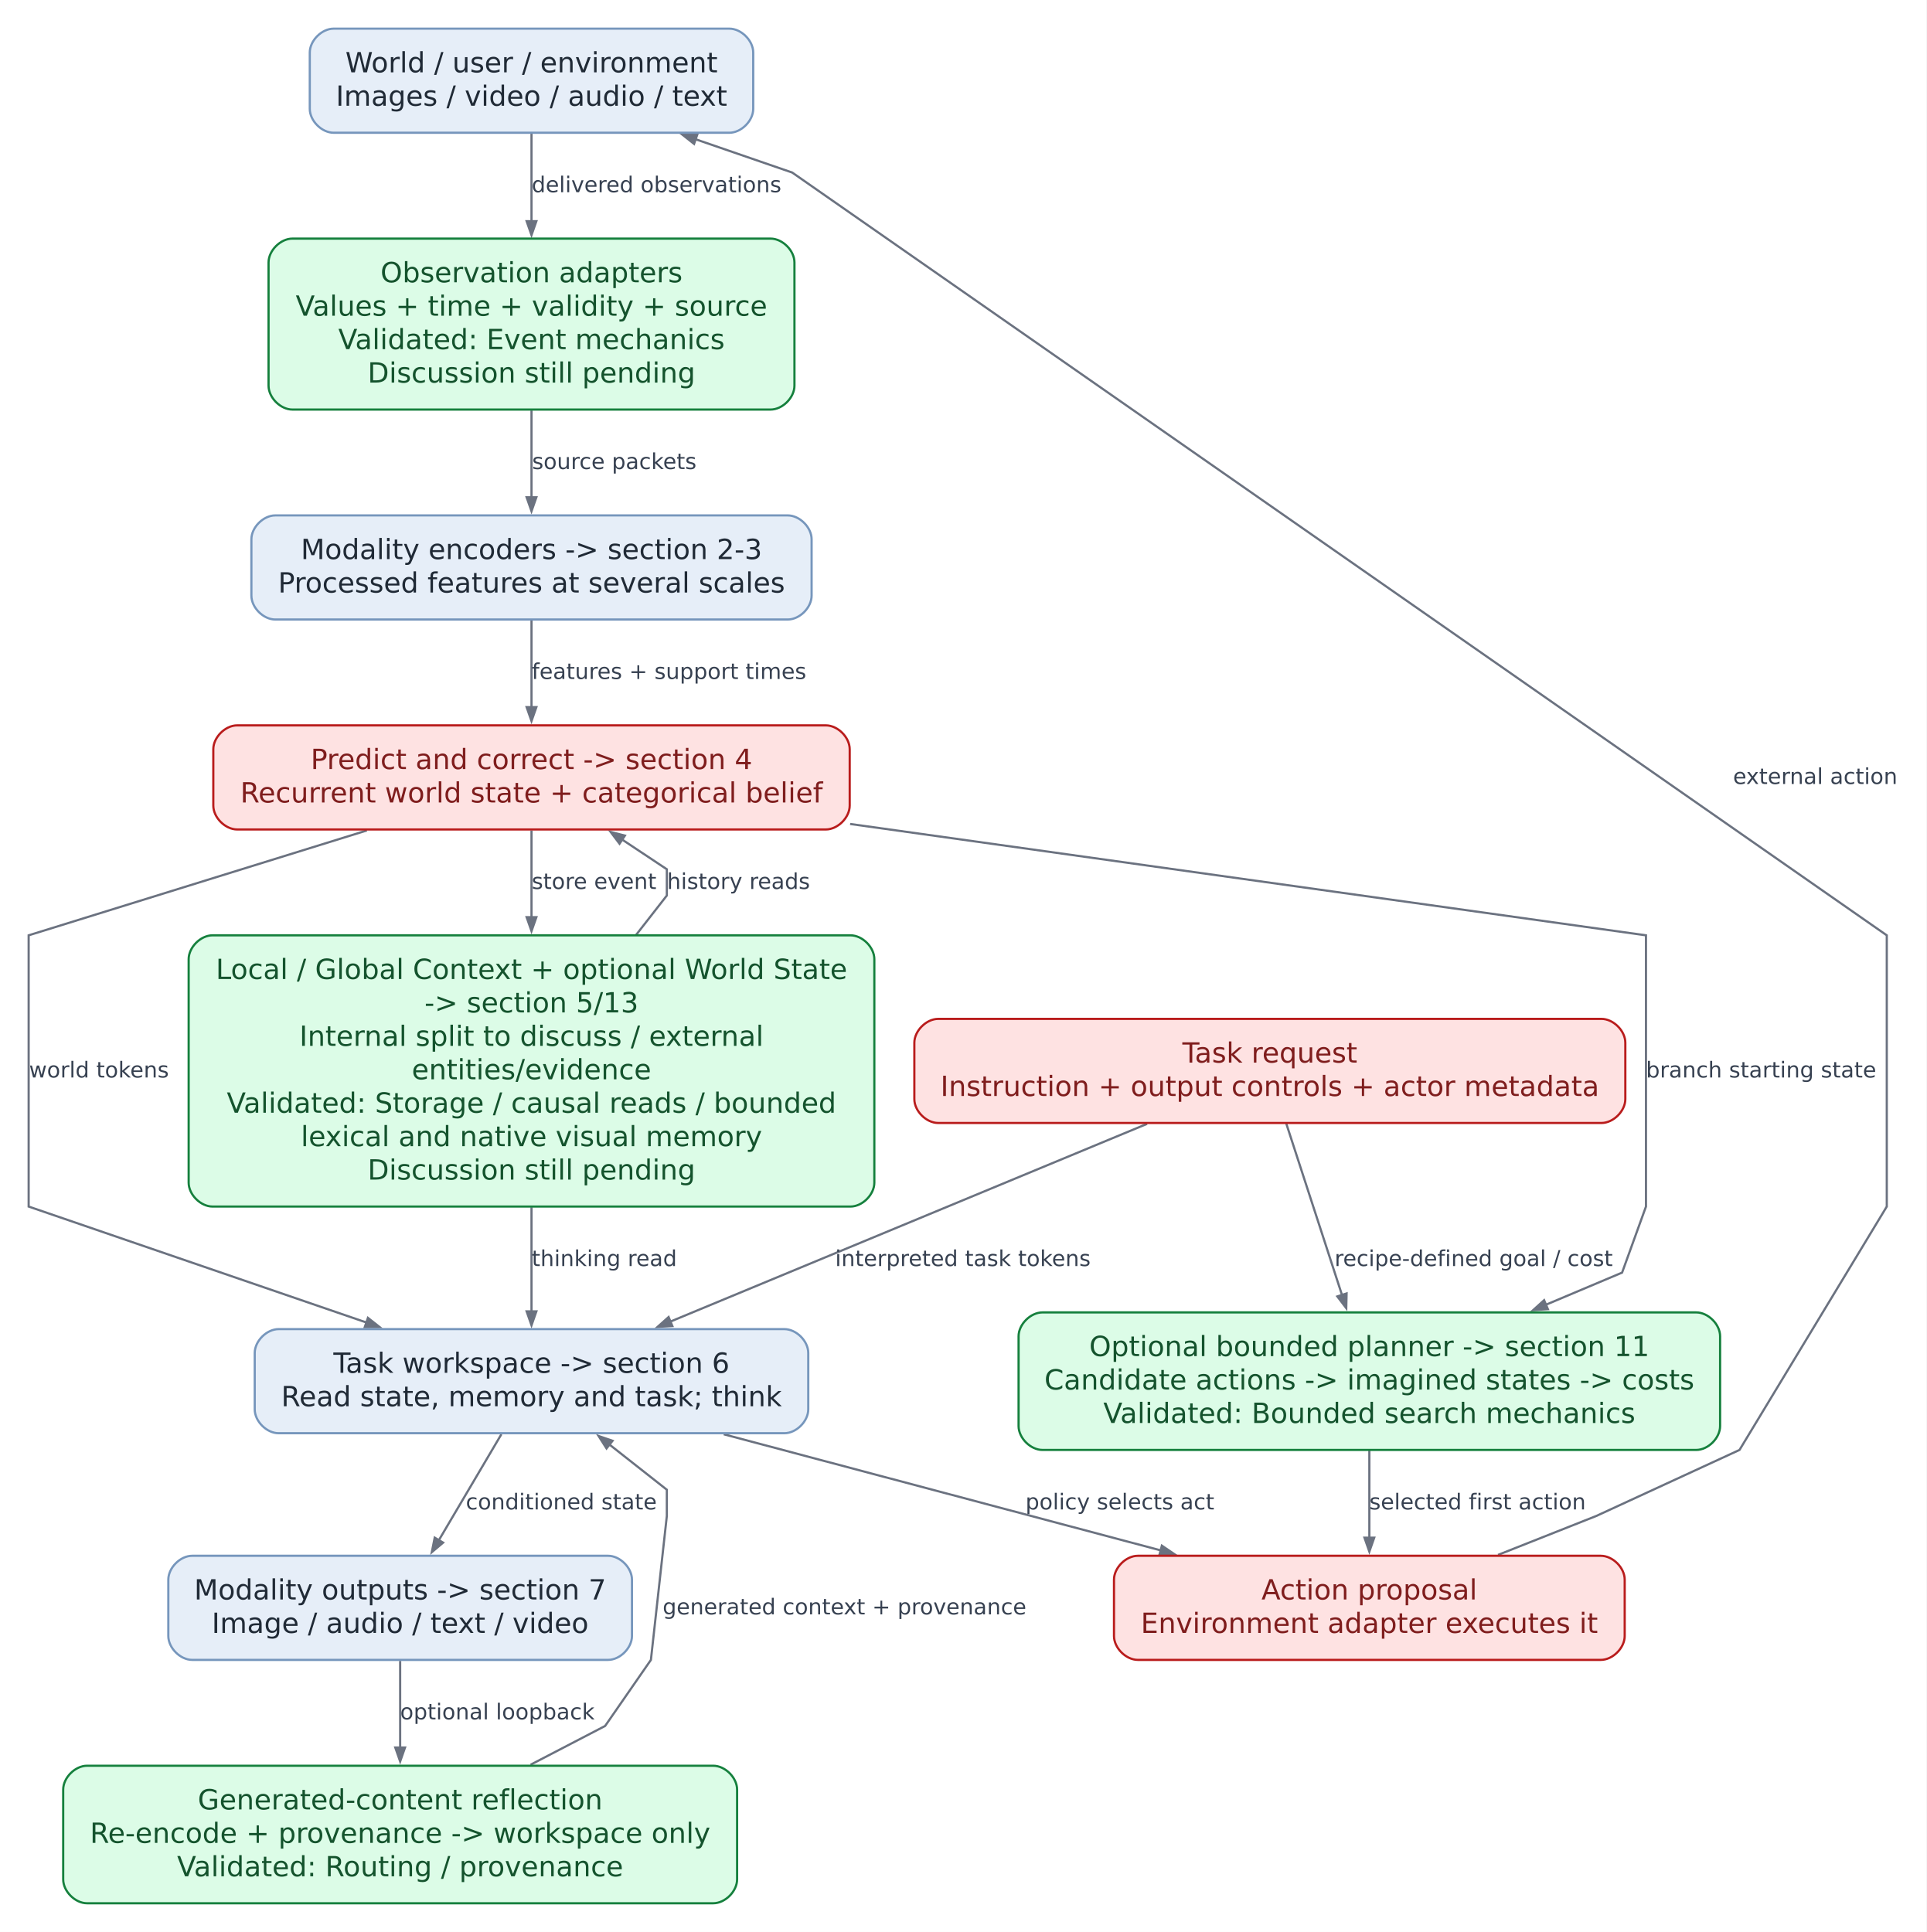
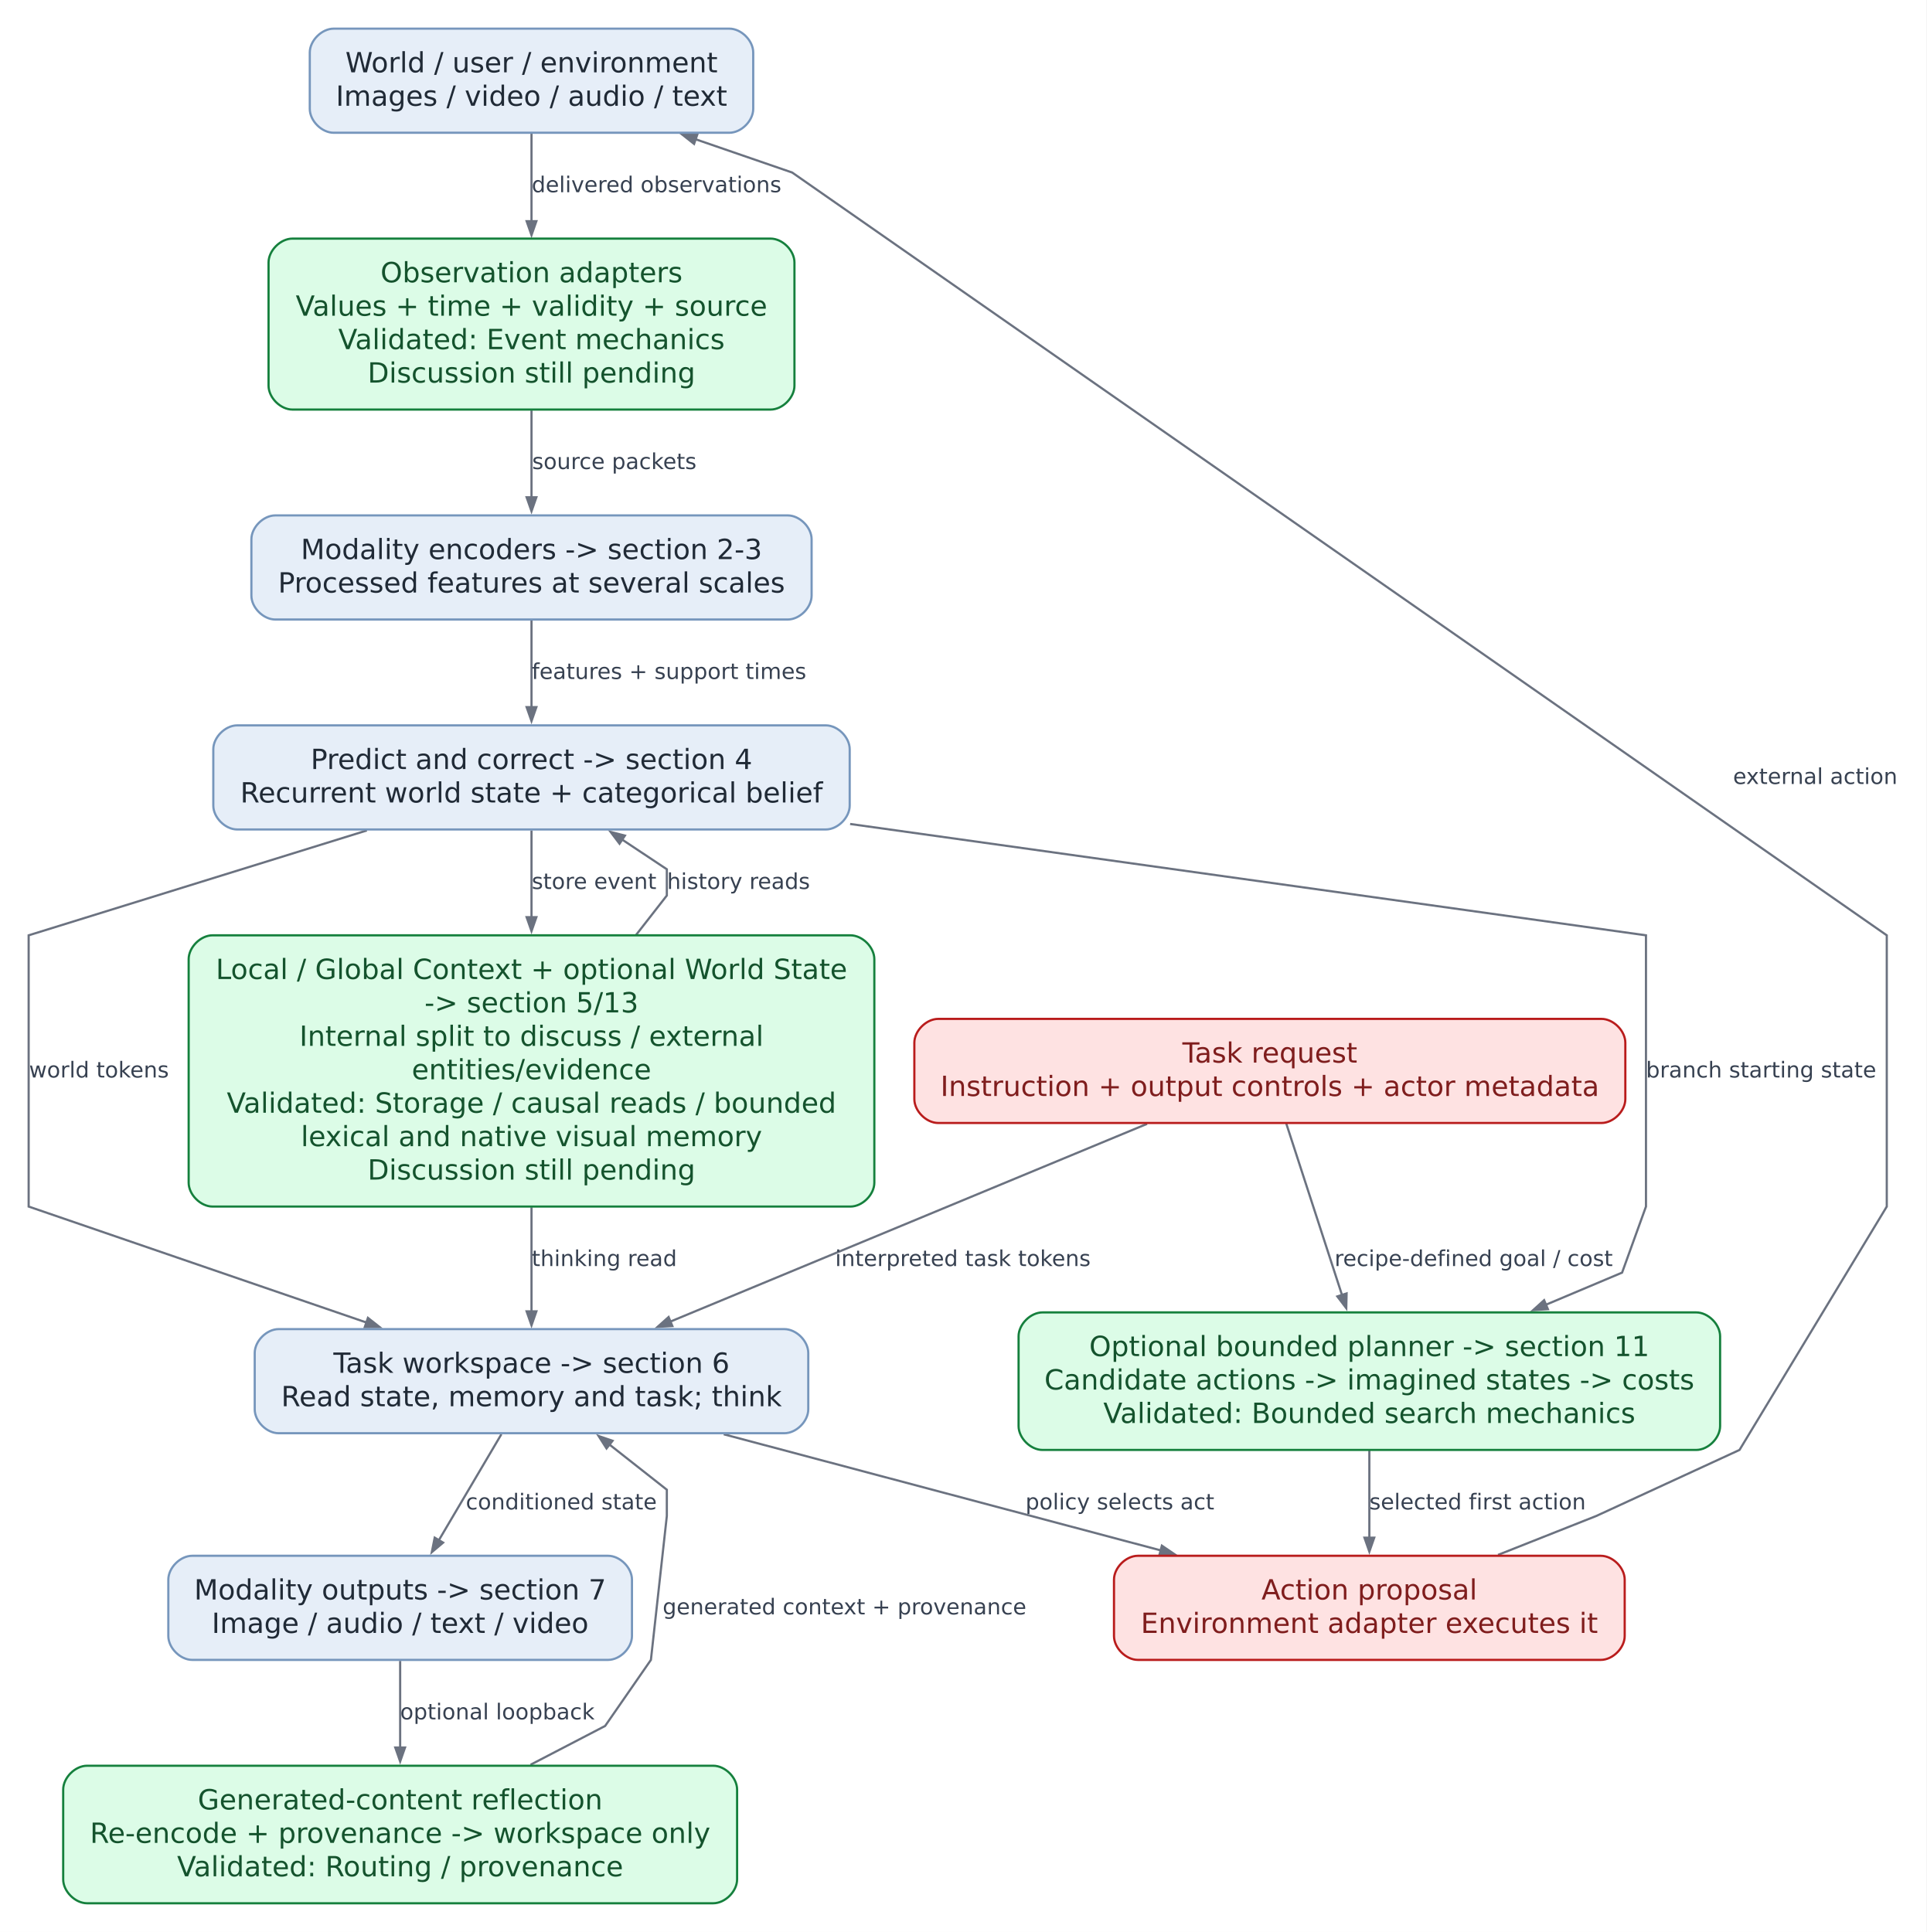
<svg xmlns="http://www.w3.org/2000/svg" width="968pt" height="971pt" viewBox="0.00 0.00 968.00 971.00">
  <g id="01-overview-graph0" class="graph" transform="scale(1 1) rotate(0) translate(14.4 956.56)">
    <polygon fill="white" stroke="none" points="-14.4,14.4 -14.4,-956.56 953.63,-956.56 953.63,14.4 -14.4,14.4" />
    <g id="01-overview-edge1" class="edge">
      <path fill="none" stroke="#6b7280" stroke-width="1.1" d="M252.67,-889.48C252.67,-876.56 252.67,-860.41 252.67,-845.11" />
      <polygon fill="#6b7280" stroke="#6b7280" stroke-width="1.1" points="255.12,-845.4 252.67,-838.4 250.22,-845.4 255.12,-845.4" />
      <text xml:space="preserve" text-anchor="middle" x="315.51" y="-859.94" font-family="DejaVu Sans" font-size="11.00" fill="#374151">delivered observations</text>
    </g>
    <g id="01-overview-edge2" class="edge">
      <path fill="none" stroke="#6b7280" stroke-width="1.1" d="M252.67,-750.26C252.67,-735.94 252.67,-720.15 252.67,-706.55" />
      <polygon fill="#6b7280" stroke="#6b7280" stroke-width="1.1" points="255.12,-706.63 252.67,-699.63 250.22,-706.63 255.12,-706.63" />
      <text xml:space="preserve" text-anchor="middle" x="294.28" y="-720.82" font-family="DejaVu Sans" font-size="11.00" fill="#374151">source packets</text>
    </g>
    <g id="01-overview-edge3" class="edge">
      <path fill="none" stroke="#6b7280" stroke-width="1.1" d="M252.67,-644.77C252.67,-631.58 252.67,-615.32 252.67,-601.06" />
      <polygon fill="#6b7280" stroke="#6b7280" stroke-width="1.1" points="255.12,-601.16 252.67,-594.16 250.22,-601.16 255.12,-601.16" />
      <text xml:space="preserve" text-anchor="middle" x="321.77" y="-615.3" font-family="DejaVu Sans" font-size="11.00" fill="#374151">features + support times</text>
    </g>
    <g id="01-overview-edge4" class="edge">
      <path fill="none" stroke="#6b7280" stroke-width="1.1" d="M252.67,-539.16C252.67,-526.72 252.67,-511.07 252.67,-495.22" />
      <polygon fill="#6b7280" stroke="#6b7280" stroke-width="1.1" points="255.12,-495.59 252.67,-488.59 250.22,-495.59 255.12,-495.59" />
      <text xml:space="preserve" text-anchor="middle" x="284.11" y="-509.78" font-family="DejaVu Sans" font-size="11.00" fill="#374151">store event</text>
    </g>
    <g id="01-overview-edge6" class="edge">
      <path fill="none" stroke="#6b7280" stroke-width="1.1" d="M169.93,-539.18C96.25,-516.33 0,-486.48 0,-486.48 0,-486.48 0,-350.16 0,-350.16 0,-350.16 96.24,-317.11 169.93,-291.81" />
      <polygon fill="#6b7280" stroke="#6b7280" stroke-width="1.1" points="170.48,-294.21 176.31,-289.62 168.89,-289.58 170.48,-294.21" />
      <text xml:space="preserve" text-anchor="middle" x="35.33" y="-415.02" font-family="DejaVu Sans" font-size="11.00" fill="#374151">world tokens</text>
    </g>
    <g id="01-overview-edge11" class="edge">
      <path fill="none" stroke="#6b7280" stroke-width="1.1" d="M412.77,-542.44C578.27,-519.28 812.67,-486.48 812.67,-486.48 812.67,-486.48 812.67,-350.16 812.67,-350.16 812.67,-350.16 800.67,-316.96 800.67,-316.96 800.67,-316.96 783.73,-309.82 762.23,-300.75" />
      <polygon fill="#6b7280" stroke="#6b7280" stroke-width="1.1" points="763.39,-298.58 755.99,-298.12 761.49,-303.1 763.39,-298.58" />
      <text xml:space="preserve" text-anchor="middle" x="870.53" y="-415.02" font-family="DejaVu Sans" font-size="11.00" fill="#374151">branch starting state</text>
    </g>
    <g id="01-overview-edge5" class="edge">
      <path fill="none" stroke="#6b7280" stroke-width="1.1" d="M305.24,-486.7C314.19,-498.18 320.67,-506.48 320.67,-506.48 320.67,-506.48 320.67,-519.68 320.67,-519.68 320.67,-519.68 310.56,-526.4 298.13,-534.65" />
      <polygon fill="#6b7280" stroke="#6b7280" stroke-width="1.1" points="296.9,-532.52 292.43,-538.44 299.61,-536.6 296.9,-532.52" />
      <text xml:space="preserve" text-anchor="middle" x="356.7" y="-509.78" font-family="DejaVu Sans" font-size="11.00" fill="#374151">history reads</text>
    </g>
    <g id="01-overview-edge7" class="edge">
      <path fill="none" stroke="#6b7280" stroke-width="1.1" d="M252.67,-349.81C252.67,-331.71 252.67,-312.91 252.67,-297.48" />
      <polygon fill="#6b7280" stroke="#6b7280" stroke-width="1.1" points="255.12,-297.48 252.67,-290.48 250.22,-297.48 255.12,-297.48" />
      <text xml:space="preserve" text-anchor="middle" x="289.27" y="-320.26" font-family="DejaVu Sans" font-size="11.00" fill="#374151">thinking read</text>
    </g>
    <g id="01-overview-edge9" class="edge">
      <path fill="none" stroke="#6b7280" stroke-width="1.1" d="M237.53,-235.72C228.14,-219.8 215.98,-199.19 205.91,-182.12" />
      <polygon fill="#6b7280" stroke="#6b7280" stroke-width="1.1" points="208.25,-181.26 202.58,-176.47 204.03,-183.75 208.25,-181.26" />
      <text xml:space="preserve" text-anchor="middle" x="267.65" y="-197.94" font-family="DejaVu Sans" font-size="11.00" fill="#374151">conditioned state</text>
    </g>
    <g id="01-overview-edge10" class="edge">
      <path fill="none" stroke="#6b7280" stroke-width="1.1" d="M349.25,-235.72C414.92,-218.27 501.75,-195.18 569.06,-177.29" />
      <polygon fill="#6b7280" stroke="#6b7280" stroke-width="1.1" points="569.42,-179.73 575.56,-175.56 568.16,-174.99 569.42,-179.73" />
      <text xml:space="preserve" text-anchor="middle" x="548.32" y="-197.94" font-family="DejaVu Sans" font-size="11.00" fill="#374151">policy selects act</text>
    </g>
    <g id="01-overview-edge8" class="edge">
      <path fill="none" stroke="#6b7280" stroke-width="1.1" d="M561.99,-391.73C495.92,-364.32 391.29,-320.91 322.31,-292.29" />
      <polygon fill="#6b7280" stroke="#6b7280" stroke-width="1.1" points="323.44,-290.11 316.03,-289.69 321.56,-294.63 323.44,-290.11" />
      <text xml:space="preserve" text-anchor="middle" x="469.44" y="-320.26" font-family="DejaVu Sans" font-size="11.00" fill="#374151">interpreted task tokens</text>
    </g>
    <g id="01-overview-edge12" class="edge">
      <path fill="none" stroke="#6b7280" stroke-width="1.1" d="M631.92,-391.9C639.55,-368.43 651.02,-333.13 660.01,-305.46" />
      <polygon fill="#6b7280" stroke="#6b7280" stroke-width="1.1" points="662.24,-306.5 662.07,-299.09 657.58,-304.99 662.24,-306.5" />
      <text xml:space="preserve" text-anchor="middle" x="726.09" y="-320.26" font-family="DejaVu Sans" font-size="11.00" fill="#374151">recipe-defined goal / cost</text>
    </g>
    <g id="01-overview-edge13" class="edge">
      <path fill="none" stroke="#6b7280" stroke-width="1.1" d="M673.67,-227.52C673.67,-213.56 673.67,-197.42 673.67,-183.45" />
      <polygon fill="#6b7280" stroke="#6b7280" stroke-width="1.1" points="676.12,-183.73 673.67,-176.73 671.22,-183.74 676.12,-183.73" />
      <text xml:space="preserve" text-anchor="middle" x="728.06" y="-197.94" font-family="DejaVu Sans" font-size="11.00" fill="#374151">selected first action</text>
    </g>
    <g id="01-overview-edge15" class="edge">
      <path fill="none" stroke="#6b7280" stroke-width="1.1" d="M186.67,-121.8C186.67,-108.86 186.67,-92.81 186.67,-78.09" />
      <polygon fill="#6b7280" stroke="#6b7280" stroke-width="1.1" points="189.12,-78.27 186.67,-71.27 184.22,-78.27 189.12,-78.27" />
      <text xml:space="preserve" text-anchor="middle" x="235.53" y="-92.42" font-family="DejaVu Sans" font-size="11.00" fill="#374151">optional loopback</text>
    </g>
    <g id="01-overview-edge14" class="edge">
      <path fill="none" stroke="#6b7280" stroke-width="1.1" d="M738.33,-175.09C764.06,-185.29 787.67,-194.64 787.67,-194.64 787.67,-194.64 859.67,-227.84 859.67,-227.84 859.67,-227.84 933.67,-350.16 933.67,-350.16 933.67,-350.16 933.67,-486.48 933.67,-486.48 933.67,-486.48 383.67,-869.84 383.67,-869.84 383.67,-869.84 361.19,-877.59 334.86,-886.66" />
      <polygon fill="#6b7280" stroke="#6b7280" stroke-width="1.1" points="334.36,-884.24 328.54,-888.84 335.96,-888.88 334.36,-884.24" />
      <text xml:space="preserve" text-anchor="middle" x="897.73" y="-562.54" font-family="DejaVu Sans" font-size="11.00" fill="#374151">external action</text>
    </g>
    <g id="01-overview-edge16" class="edge">
      <path fill="none" stroke="#6b7280" stroke-width="1.1" d="M252.19,-69.63C272.5,-80.2 289.67,-89.12 289.67,-89.12 289.67,-89.12 312.67,-122.32 312.67,-122.32 312.67,-122.32 320.67,-194.64 320.67,-194.64 320.67,-194.64 320.67,-207.84 320.67,-207.84 320.67,-207.84 306.83,-218.74 291.63,-230.71" />
      <polygon fill="#6b7280" stroke="#6b7280" stroke-width="1.1" points="290.37,-228.59 286.38,-234.84 293.4,-232.44 290.37,-228.59" />
      <text xml:space="preserve" text-anchor="middle" x="409.95" y="-145.18" font-family="DejaVu Sans" font-size="11.00" fill="#374151">generated context + provenance</text>
    </g>
    <g id="01-overview-node1" class="node">
      <path fill="#e6eef8" stroke="#7696bc" stroke-width="1.1" d="M352.08,-942.16C352.08,-942.16 153.26,-942.16 153.26,-942.16 147.26,-942.16 141.26,-936.16 141.26,-930.16 141.26,-930.16 141.26,-901.84 141.26,-901.84 141.26,-895.84 147.26,-889.84 153.26,-889.84 153.26,-889.84 352.08,-889.84 352.08,-889.84 358.08,-889.84 364.08,-895.84 364.08,-901.84 364.08,-901.84 364.08,-930.16 364.08,-930.16 364.08,-936.16 358.08,-942.16 352.08,-942.16" />
      <text xml:space="preserve" text-anchor="middle" x="252.67" y="-920.2" font-family="DejaVu Sans" font-size="14.00" fill="#202a36">World / user / environment</text>
      <text xml:space="preserve" text-anchor="middle" x="252.67" y="-903.4" font-family="DejaVu Sans" font-size="14.00" fill="#202a36">Images / video / audio / text</text>
    </g>
    <g id="01-overview-node2" class="node">
      <path fill="#dcfce7" stroke="#15803d" stroke-width="1.1" d="M372.8,-836.64C372.8,-836.64 132.54,-836.64 132.54,-836.64 126.54,-836.64 120.54,-830.64 120.54,-824.64 120.54,-824.64 120.54,-762.72 120.54,-762.72 120.54,-756.72 126.54,-750.72 132.54,-750.72 132.54,-750.72 372.8,-750.72 372.8,-750.72 378.8,-750.72 384.8,-756.72 384.8,-762.72 384.8,-762.72 384.8,-824.64 384.8,-824.64 384.8,-830.64 378.8,-836.64 372.8,-836.64" />
      <text xml:space="preserve" text-anchor="middle" x="252.67" y="-814.68" font-family="DejaVu Sans" font-size="14.00" fill="#14532d">Observation adapters</text>
      <text xml:space="preserve" text-anchor="middle" x="252.67" y="-797.88" font-family="DejaVu Sans" font-size="14.00" fill="#14532d">Values + time + validity + source</text>
      <text xml:space="preserve" text-anchor="middle" x="252.67" y="-781.08" font-family="DejaVu Sans" font-size="14.00" fill="#14532d">Validated: Event mechanics</text>
      <text xml:space="preserve" text-anchor="middle" x="252.67" y="-764.28" font-family="DejaVu Sans" font-size="14.00" fill="#14532d">Discussion still pending</text>
    </g>
    <g id="01-overview-node3" class="node">
      <path fill="#e6eef8" stroke="#7696bc" stroke-width="1.1" d="M381.42,-697.52C381.42,-697.52 123.92,-697.52 123.92,-697.52 117.92,-697.52 111.92,-691.52 111.92,-685.52 111.92,-685.52 111.92,-657.2 111.92,-657.2 111.92,-651.2 117.92,-645.2 123.92,-645.2 123.92,-645.2 381.42,-645.2 381.42,-645.2 387.42,-645.2 393.42,-651.2 393.42,-657.2 393.42,-657.2 393.42,-685.52 393.42,-685.52 393.42,-691.52 387.42,-697.52 381.42,-697.52" />
      <text xml:space="preserve" text-anchor="middle" x="252.67" y="-675.56" font-family="DejaVu Sans" font-size="14.00" fill="#202a36">Modality encoders -&gt; section 2-3</text>
      <text xml:space="preserve" text-anchor="middle" x="252.67" y="-658.76" font-family="DejaVu Sans" font-size="14.00" fill="#202a36">Processed features at several scales</text>
    </g>
    <g id="01-overview-node4" class="node">
-       <path fill="#fee2e2" stroke="#b91c1c" stroke-width="1.1" d="M400.56,-592C400.56,-592 104.78,-592 104.78,-592 98.78,-592 92.78,-586 92.78,-580 92.78,-580 92.78,-551.68 92.78,-551.68 92.78,-545.68 98.78,-539.68 104.78,-539.68 104.78,-539.68 400.56,-539.68 400.56,-539.68 406.56,-539.68 412.56,-545.68 412.56,-551.68 412.56,-551.68 412.56,-580 412.56,-580 412.56,-586 406.56,-592 400.56,-592" />
-       <text xml:space="preserve" text-anchor="middle" x="252.67" y="-570.04" font-family="DejaVu Sans" font-size="14.00" fill="#7f1d1d">Predict and correct -&gt; section 4</text>
-       <text xml:space="preserve" text-anchor="middle" x="252.67" y="-553.24" font-family="DejaVu Sans" font-size="14.00" fill="#7f1d1d">Recurrent world state + categorical belief</text>
+       <path fill="#e6eef8" stroke="#7696bc" stroke-width="1.1" d="M400.56,-592C400.56,-592 104.78,-592 104.78,-592 98.78,-592 92.78,-586 92.78,-580 92.78,-580 92.78,-551.68 92.78,-551.68 92.78,-545.68 98.78,-539.68 104.78,-539.68 104.78,-539.68 400.56,-539.68 400.56,-539.68 406.56,-539.68 412.56,-545.68 412.56,-551.68 412.56,-551.68 412.56,-580 412.56,-580 412.56,-586 406.56,-592 400.56,-592" />
+       <text xml:space="preserve" text-anchor="middle" x="252.67" y="-570.04" font-family="DejaVu Sans" font-size="14.00" fill="#202a36">Predict and correct -&gt; section 4</text>
+       <text xml:space="preserve" text-anchor="middle" x="252.67" y="-553.24" font-family="DejaVu Sans" font-size="14.00" fill="#202a36">Recurrent world state + categorical belief</text>
    </g>
    <g id="01-overview-node5" class="node">
      <path fill="#dcfce7" stroke="#15803d" stroke-width="1.1" d="M412.94,-486.48C412.94,-486.48 92.4,-486.48 92.4,-486.48 86.4,-486.48 80.4,-480.48 80.4,-474.48 80.4,-474.48 80.4,-362.16 80.4,-362.16 80.4,-356.16 86.4,-350.16 92.4,-350.16 92.4,-350.16 412.94,-350.16 412.94,-350.16 418.94,-350.16 424.94,-356.16 424.94,-362.16 424.94,-362.16 424.94,-474.48 424.94,-474.48 424.94,-480.48 418.94,-486.48 412.94,-486.48" />
      <text xml:space="preserve" text-anchor="middle" x="252.67" y="-464.52" font-family="DejaVu Sans" font-size="14.00" fill="#14532d">Local / Global Context + optional World State</text>
      <text xml:space="preserve" text-anchor="middle" x="252.67" y="-447.72" font-family="DejaVu Sans" font-size="14.00" fill="#14532d">-&gt; section 5/13</text>
      <text xml:space="preserve" text-anchor="middle" x="252.67" y="-430.92" font-family="DejaVu Sans" font-size="14.00" fill="#14532d">Internal split to discuss / external</text>
      <text xml:space="preserve" text-anchor="middle" x="252.67" y="-414.12" font-family="DejaVu Sans" font-size="14.00" fill="#14532d">entities/evidence</text>
      <text xml:space="preserve" text-anchor="middle" x="252.67" y="-397.32" font-family="DejaVu Sans" font-size="14.00" fill="#14532d">Validated: Storage / causal reads / bounded</text>
      <text xml:space="preserve" text-anchor="middle" x="252.67" y="-380.52" font-family="DejaVu Sans" font-size="14.00" fill="#14532d">lexical and native visual memory</text>
      <text xml:space="preserve" text-anchor="middle" x="252.67" y="-363.72" font-family="DejaVu Sans" font-size="14.00" fill="#14532d">Discussion still pending</text>
    </g>
    <g id="01-overview-node6" class="node">
      <path fill="#e6eef8" stroke="#7696bc" stroke-width="1.1" d="M379.74,-288.56C379.74,-288.56 125.59,-288.56 125.59,-288.56 119.59,-288.56 113.59,-282.56 113.59,-276.56 113.59,-276.56 113.59,-248.24 113.59,-248.24 113.59,-242.24 119.59,-236.24 125.59,-236.24 125.59,-236.24 379.74,-236.24 379.74,-236.24 385.74,-236.24 391.74,-242.24 391.74,-248.24 391.74,-248.24 391.74,-276.56 391.74,-276.56 391.74,-282.56 385.74,-288.56 379.74,-288.56" />
      <text xml:space="preserve" text-anchor="middle" x="252.67" y="-266.6" font-family="DejaVu Sans" font-size="14.00" fill="#202a36">Task workspace -&gt; section 6</text>
      <text xml:space="preserve" text-anchor="middle" x="252.67" y="-249.8" font-family="DejaVu Sans" font-size="14.00" fill="#202a36">Read state, memory and task; think</text>
    </g>
    <g id="01-overview-node7" class="node">
      <path fill="#fee2e2" stroke="#b91c1c" stroke-width="1.1" d="M790.3,-444.48C790.3,-444.48 457.04,-444.48 457.04,-444.48 451.04,-444.48 445.04,-438.48 445.04,-432.48 445.04,-432.48 445.04,-404.16 445.04,-404.16 445.04,-398.16 451.04,-392.16 457.04,-392.16 457.04,-392.16 790.3,-392.16 790.3,-392.16 796.3,-392.16 802.3,-398.16 802.3,-404.16 802.3,-404.16 802.3,-432.48 802.3,-432.48 802.3,-438.48 796.3,-444.48 790.3,-444.48" />
      <text xml:space="preserve" text-anchor="middle" x="623.67" y="-422.52" font-family="DejaVu Sans" font-size="14.00" fill="#7f1d1d">Task request</text>
      <text xml:space="preserve" text-anchor="middle" x="623.67" y="-405.72" font-family="DejaVu Sans" font-size="14.00" fill="#7f1d1d">Instruction + output controls + actor metadata</text>
    </g>
    <g id="01-overview-node8" class="node">
      <path fill="#dcfce7" stroke="#15803d" stroke-width="1.1" d="M837.92,-296.96C837.92,-296.96 509.42,-296.96 509.42,-296.96 503.42,-296.96 497.42,-290.96 497.42,-284.96 497.42,-284.96 497.42,-239.84 497.42,-239.84 497.42,-233.84 503.42,-227.84 509.42,-227.84 509.42,-227.84 837.92,-227.84 837.92,-227.84 843.92,-227.84 849.92,-233.84 849.92,-239.84 849.92,-239.84 849.92,-284.96 849.92,-284.96 849.92,-290.96 843.92,-296.96 837.92,-296.96" />
      <text xml:space="preserve" text-anchor="middle" x="673.67" y="-275" font-family="DejaVu Sans" font-size="14.00" fill="#14532d">Optional bounded planner -&gt; section 11</text>
      <text xml:space="preserve" text-anchor="middle" x="673.67" y="-258.2" font-family="DejaVu Sans" font-size="14.00" fill="#14532d">Candidate actions -&gt; imagined states -&gt; costs</text>
      <text xml:space="preserve" text-anchor="middle" x="673.67" y="-241.4" font-family="DejaVu Sans" font-size="14.00" fill="#14532d">Validated: Bounded search mechanics</text>
    </g>
    <g id="01-overview-node9" class="node">
      <path fill="#e6eef8" stroke="#7696bc" stroke-width="1.1" d="M291.15,-174.64C291.15,-174.64 82.18,-174.64 82.18,-174.64 76.18,-174.64 70.18,-168.64 70.18,-162.64 70.18,-162.64 70.18,-134.32 70.18,-134.32 70.18,-128.32 76.18,-122.32 82.18,-122.32 82.18,-122.32 291.15,-122.32 291.15,-122.32 297.15,-122.32 303.15,-128.32 303.15,-134.32 303.15,-134.32 303.15,-162.64 303.15,-162.64 303.15,-168.64 297.15,-174.64 291.15,-174.64" />
      <text xml:space="preserve" text-anchor="middle" x="186.67" y="-152.68" font-family="DejaVu Sans" font-size="14.00" fill="#202a36">Modality outputs -&gt; section 7</text>
      <text xml:space="preserve" text-anchor="middle" x="186.67" y="-135.88" font-family="DejaVu Sans" font-size="14.00" fill="#202a36">Image / audio / text / video</text>
    </g>
    <g id="01-overview-node10" class="node">
      <path fill="#fee2e2" stroke="#b91c1c" stroke-width="1.1" d="M789.98,-174.64C789.98,-174.64 557.36,-174.64 557.36,-174.64 551.36,-174.64 545.36,-168.64 545.36,-162.64 545.36,-162.64 545.36,-134.32 545.36,-134.32 545.36,-128.32 551.36,-122.32 557.36,-122.32 557.36,-122.32 789.98,-122.32 789.98,-122.32 795.98,-122.32 801.98,-128.32 801.98,-134.32 801.98,-134.32 801.98,-162.64 801.98,-162.64 801.98,-168.64 795.98,-174.64 789.98,-174.64" />
      <text xml:space="preserve" text-anchor="middle" x="673.67" y="-152.68" font-family="DejaVu Sans" font-size="14.00" fill="#7f1d1d">Action proposal</text>
      <text xml:space="preserve" text-anchor="middle" x="673.67" y="-135.88" font-family="DejaVu Sans" font-size="14.00" fill="#7f1d1d">Environment adapter executes it</text>
    </g>
    <g id="01-overview-node11" class="node">
      <path fill="#dcfce7" stroke="#15803d" stroke-width="1.1" d="M343.98,-69.12C343.98,-69.12 29.35,-69.12 29.35,-69.12 23.35,-69.12 17.35,-63.12 17.35,-57.12 17.35,-57.12 17.35,-12 17.35,-12 17.35,-6 23.35,0 29.35,0 29.35,0 343.98,0 343.98,0 349.98,0 355.98,-6 355.98,-12 355.98,-12 355.98,-57.12 355.98,-57.12 355.98,-63.12 349.98,-69.12 343.98,-69.12" />
      <text xml:space="preserve" text-anchor="middle" x="186.67" y="-47.16" font-family="DejaVu Sans" font-size="14.00" fill="#14532d">Generated-content reflection</text>
      <text xml:space="preserve" text-anchor="middle" x="186.67" y="-30.36" font-family="DejaVu Sans" font-size="14.00" fill="#14532d">Re-encode + provenance -&gt; workspace only</text>
      <text xml:space="preserve" text-anchor="middle" x="186.67" y="-13.56" font-family="DejaVu Sans" font-size="14.00" fill="#14532d">Validated: Routing / provenance</text>
    </g>
  </g>
</svg>
